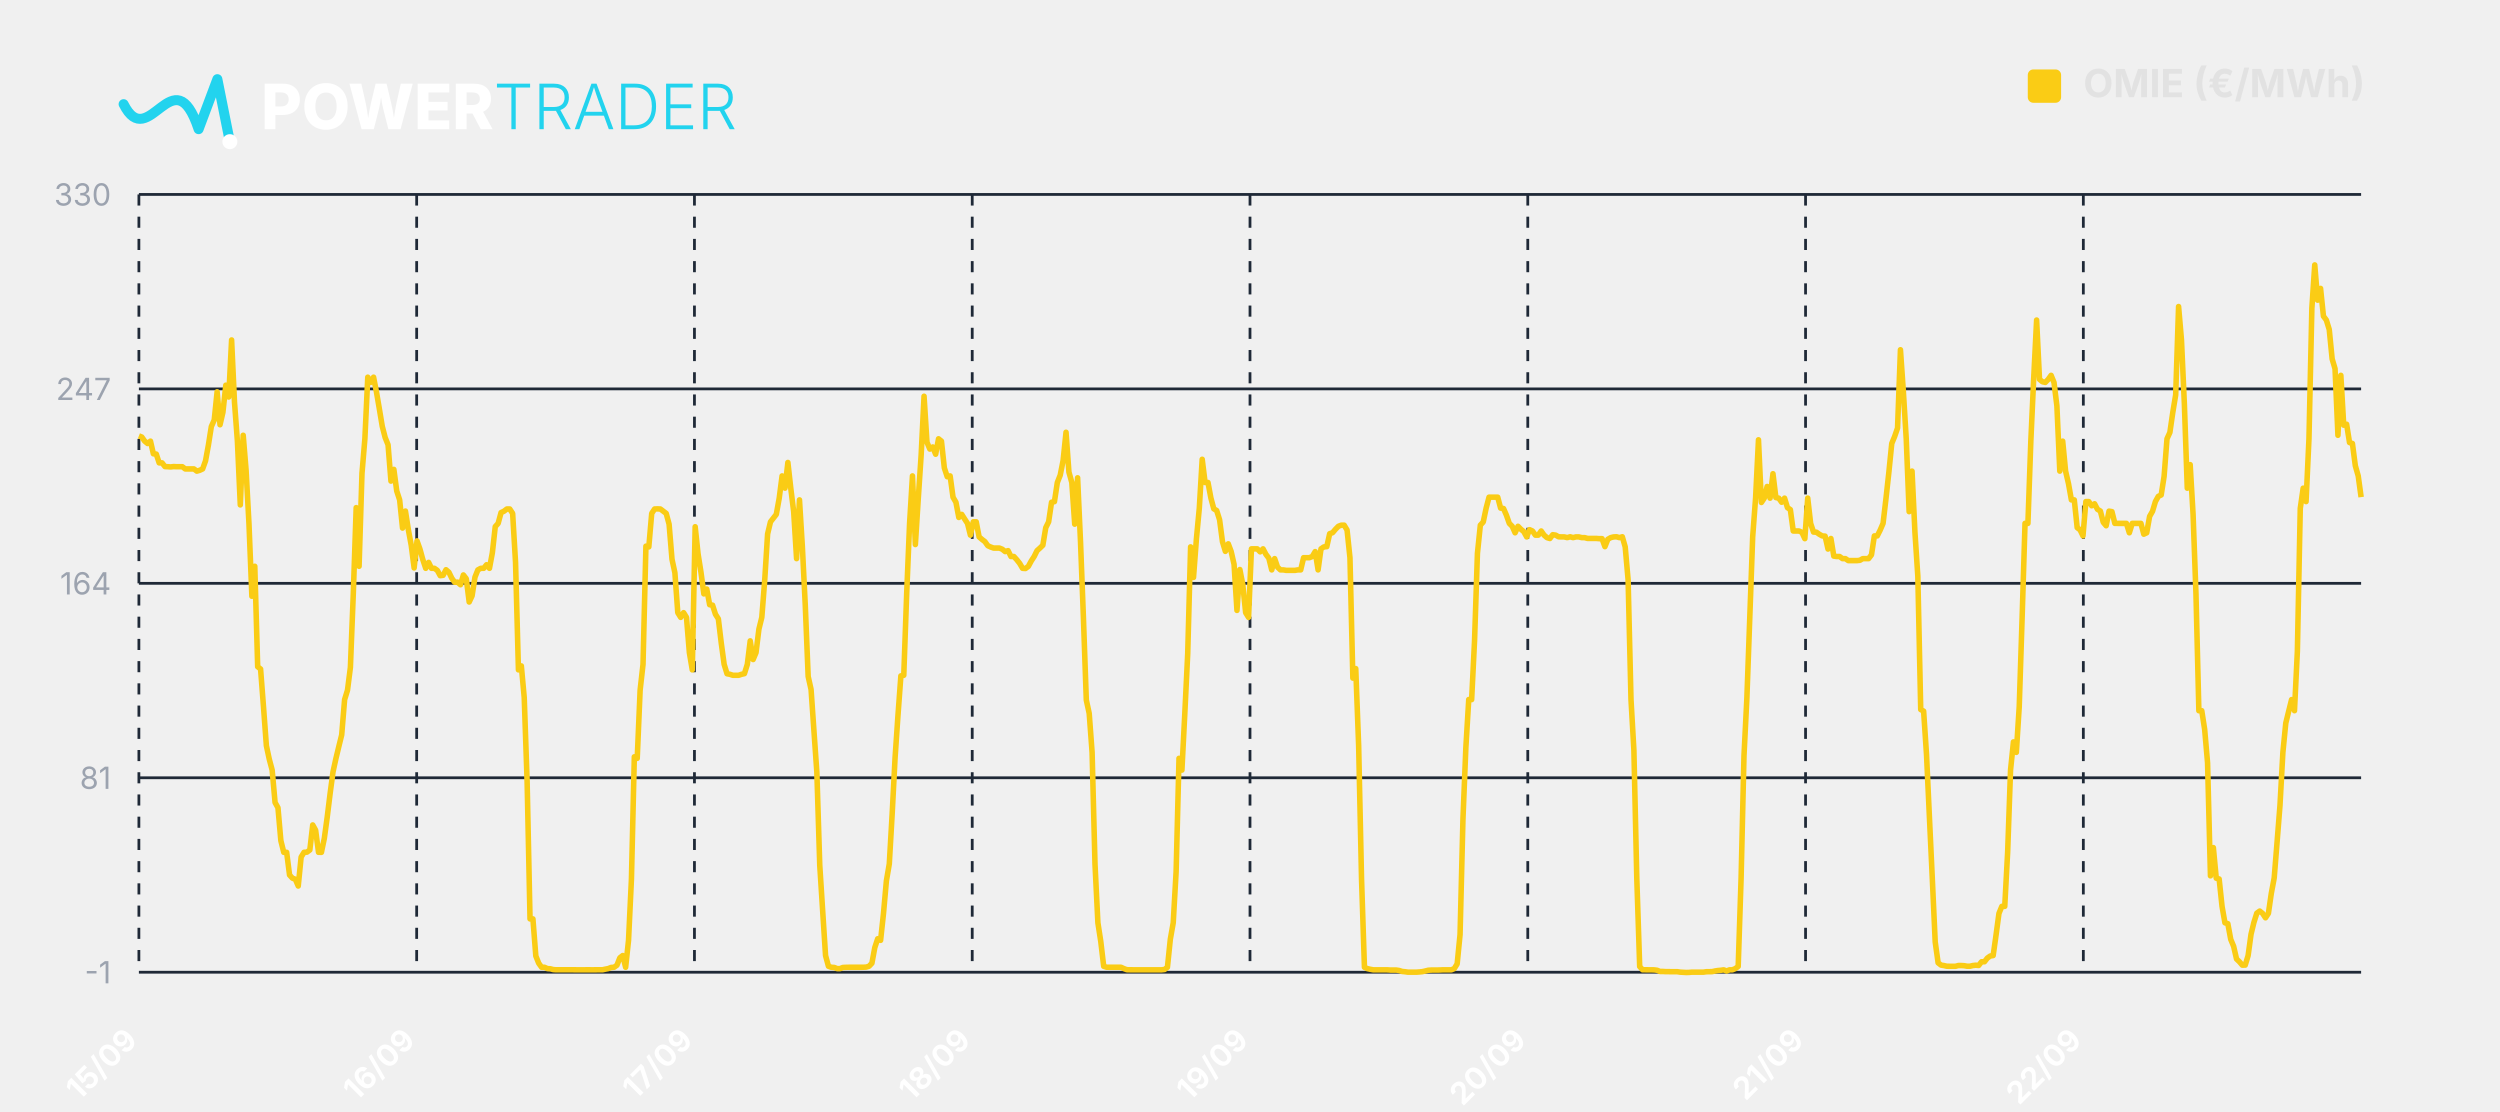
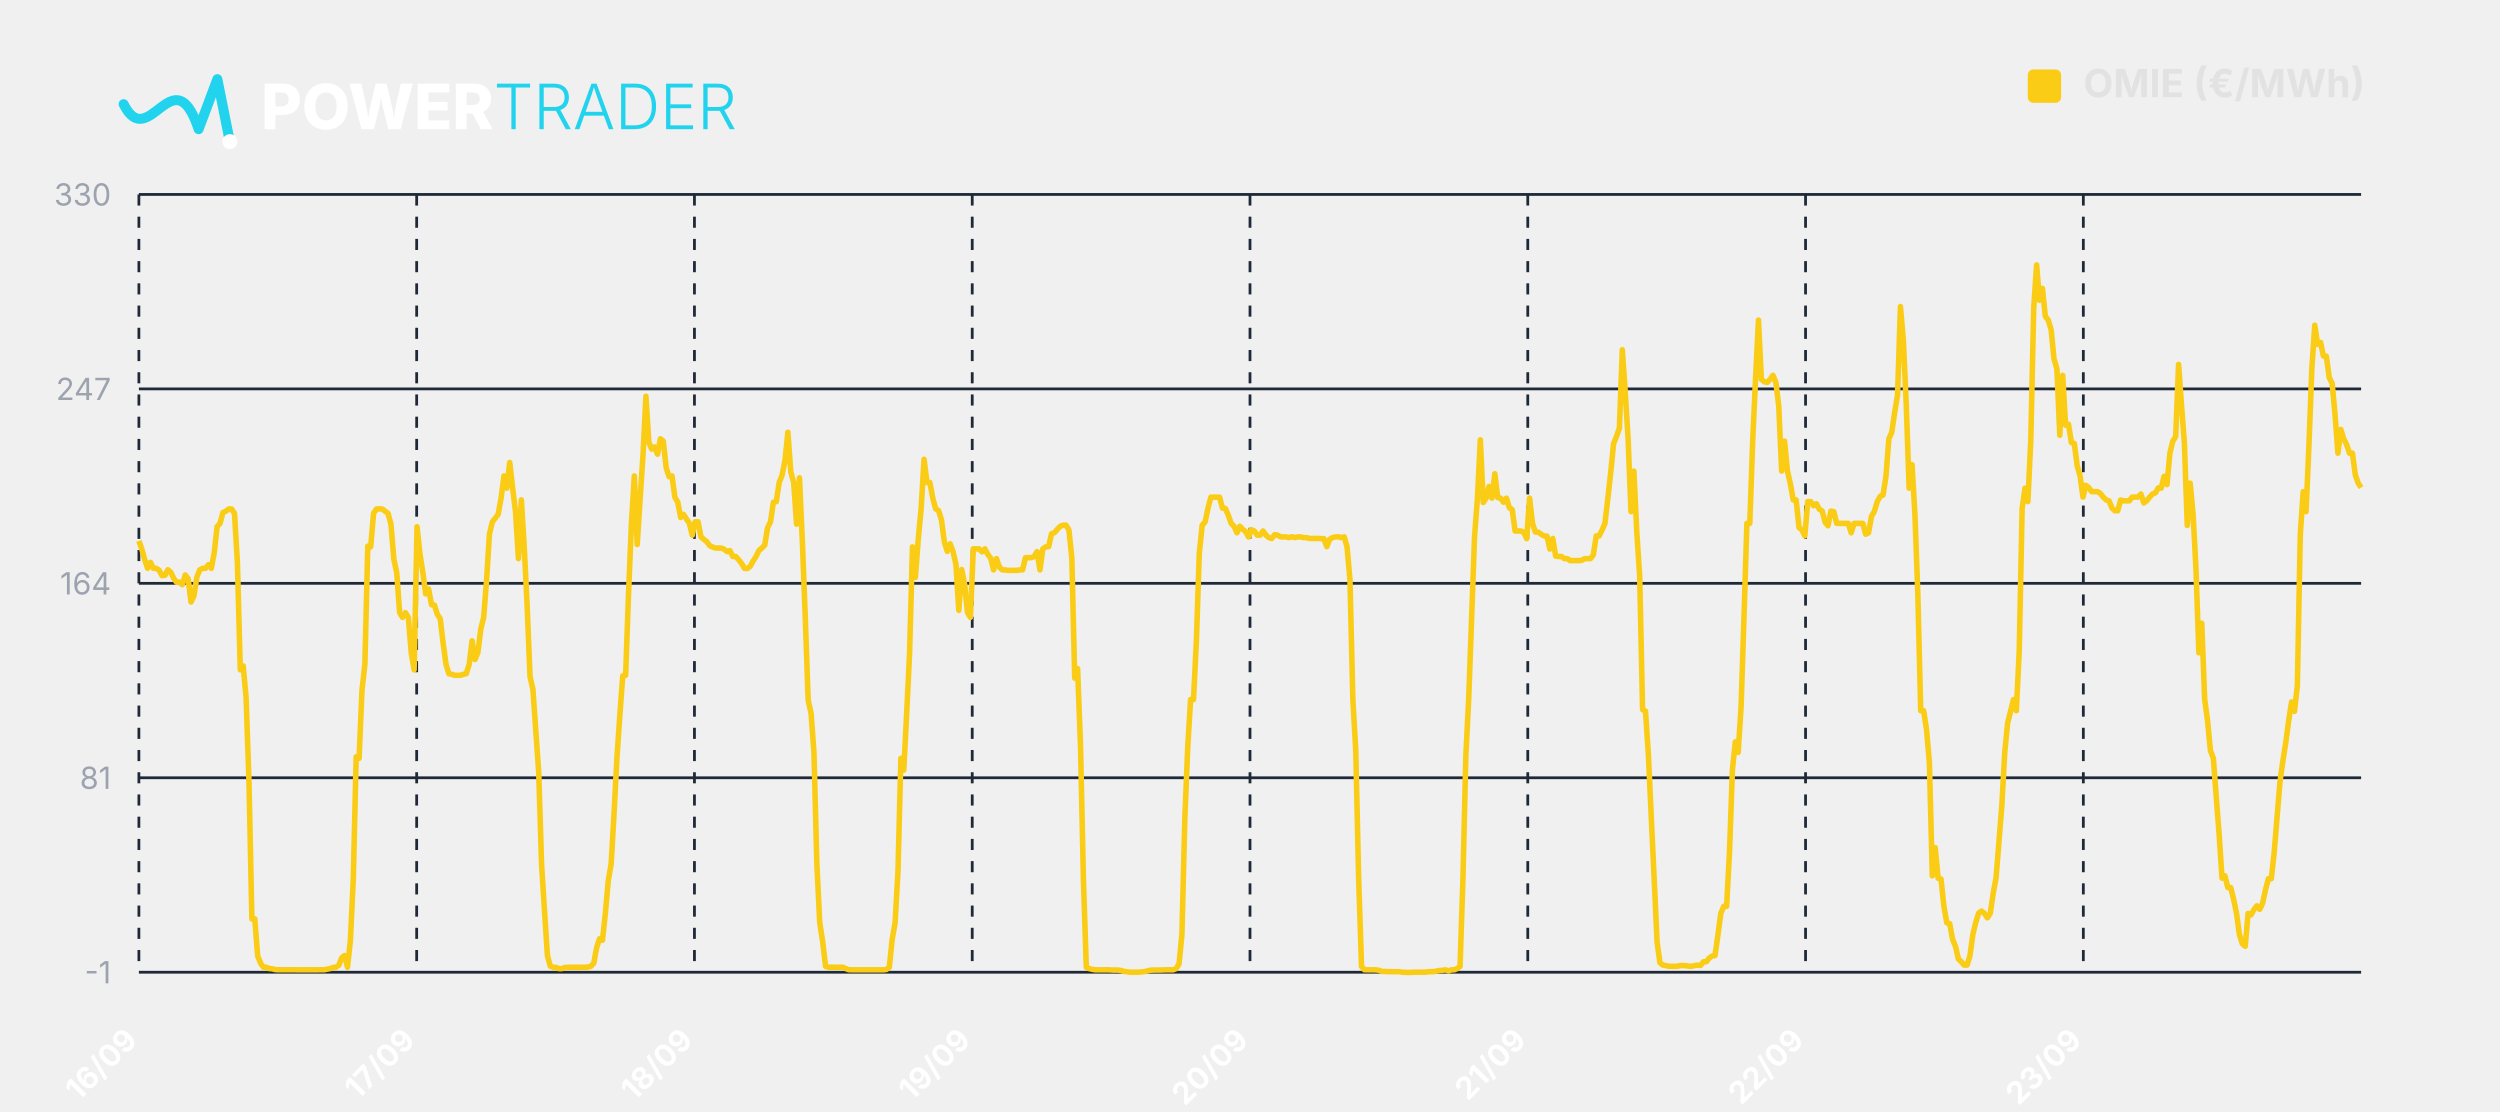
<svg xmlns="http://www.w3.org/2000/svg" viewBox="0 0 900 400" style="font-family: 'Inter', sans-serif; background: #0b0f19;">
  <g transform="translate(40, 15) scale(0.45)">
    <path d="M10 50 C30 90 50 10 70 70 L85 30 L95 80" stroke="#22d3ee" stroke-width="8" stroke-linecap="round" stroke-linejoin="round" fill="none" />
    <circle cx="95" cy="80" r="6" fill="#ffffff" />
    <text x="120" y="70" font-family="'Inter', sans-serif" font-weight="800" font-size="50" fill="#ffffff">POWER<tspan fill="#22d3ee" font-weight="300">TRADER</tspan>
    </text>
  </g>
  <rect x="730" y="25" width="12" height="12" fill="#facc15" rx="2" />
  <text x="750" y="35" font-size="14" font-weight="bold" fill="#e2e2e2">OMIE (€/MWh)</text>
  <line x1="50" y1="350.0" x2="850" y2="350.0" stroke="#1f2937" stroke-width="1" />
  <text x="40" y="354.0" text-anchor="end" font-size="11" fill="#9ca3af">-1</text>
  <line x1="50" y1="280.0" x2="850" y2="280.0" stroke="#1f2937" stroke-width="1" />
  <text x="40" y="284.0" text-anchor="end" font-size="11" fill="#9ca3af">81</text>
  <line x1="50" y1="210.0" x2="850" y2="210.0" stroke="#1f2937" stroke-width="1" />
  <text x="40" y="214.0" text-anchor="end" font-size="11" fill="#9ca3af">164</text>
  <line x1="50" y1="140.0" x2="850" y2="140.0" stroke="#1f2937" stroke-width="1" />
  <text x="40" y="144.0" text-anchor="end" font-size="11" fill="#9ca3af">247</text>
  <line x1="50" y1="70.0" x2="850" y2="70.0" stroke="#1f2937" stroke-width="1" />
  <text x="40" y="74.0" text-anchor="end" font-size="11" fill="#9ca3af">330</text>
  <line x1="50.0" y1="70" x2="50.0" y2="350" stroke="#1f2937" stroke-width="1" stroke-dasharray="4,4" />
-   <text x="50.0" y="375" text-anchor="end" transform="rotate(-45, 50.0, 375)" font-size="11" font-weight="bold" fill="#ffffff">15/09</text>
+   <text x="50.0" y="375" text-anchor="end" transform="rotate(-45, 50.0, 375)" font-size="11" font-weight="bold" fill="#ffffff">16/09</text>
  <line x1="150.0" y1="70" x2="150.0" y2="350" stroke="#1f2937" stroke-width="1" stroke-dasharray="4,4" />
-   <text x="150.0" y="375" text-anchor="end" transform="rotate(-45, 150.0, 375)" font-size="11" font-weight="bold" fill="#ffffff">16/09</text>
+   <text x="150.0" y="375" text-anchor="end" transform="rotate(-45, 150.0, 375)" font-size="11" font-weight="bold" fill="#ffffff">17/09</text>
  <line x1="250.0" y1="70" x2="250.0" y2="350" stroke="#1f2937" stroke-width="1" stroke-dasharray="4,4" />
-   <text x="250.0" y="375" text-anchor="end" transform="rotate(-45, 250.0, 375)" font-size="11" font-weight="bold" fill="#ffffff">17/09</text>
+   <text x="250.0" y="375" text-anchor="end" transform="rotate(-45, 250.0, 375)" font-size="11" font-weight="bold" fill="#ffffff">18/09</text>
  <line x1="350.0" y1="70" x2="350.0" y2="350" stroke="#1f2937" stroke-width="1" stroke-dasharray="4,4" />
-   <text x="350.0" y="375" text-anchor="end" transform="rotate(-45, 350.0, 375)" font-size="11" font-weight="bold" fill="#ffffff">18/09</text>
+   <text x="350.0" y="375" text-anchor="end" transform="rotate(-45, 350.0, 375)" font-size="11" font-weight="bold" fill="#ffffff">19/09</text>
  <line x1="450.0" y1="70" x2="450.0" y2="350" stroke="#1f2937" stroke-width="1" stroke-dasharray="4,4" />
-   <text x="450.0" y="375" text-anchor="end" transform="rotate(-45, 450.0, 375)" font-size="11" font-weight="bold" fill="#ffffff">19/09</text>
+   <text x="450.0" y="375" text-anchor="end" transform="rotate(-45, 450.0, 375)" font-size="11" font-weight="bold" fill="#ffffff">20/09</text>
  <line x1="550.0" y1="70" x2="550.0" y2="350" stroke="#1f2937" stroke-width="1" stroke-dasharray="4,4" />
-   <text x="550.0" y="375" text-anchor="end" transform="rotate(-45, 550.0, 375)" font-size="11" font-weight="bold" fill="#ffffff">20/09</text>
+   <text x="550.0" y="375" text-anchor="end" transform="rotate(-45, 550.0, 375)" font-size="11" font-weight="bold" fill="#ffffff">21/09</text>
  <line x1="650.0" y1="70" x2="650.0" y2="350" stroke="#1f2937" stroke-width="1" stroke-dasharray="4,4" />
-   <text x="650.0" y="375" text-anchor="end" transform="rotate(-45, 650.0, 375)" font-size="11" font-weight="bold" fill="#ffffff">21/09</text>
+   <text x="650.0" y="375" text-anchor="end" transform="rotate(-45, 650.0, 375)" font-size="11" font-weight="bold" fill="#ffffff">22/09</text>
  <line x1="750.0" y1="70" x2="750.0" y2="350" stroke="#1f2937" stroke-width="1" stroke-dasharray="4,4" />
-   <text x="750.0" y="375" text-anchor="end" transform="rotate(-45, 750.0, 375)" font-size="11" font-weight="bold" fill="#ffffff">22/09</text>
-   <polyline points="50.0,156.92 51.043,157.335 52.086,158.806 53.129,159.661 54.172,158.815 55.215,163.365 56.258,163.475 57.301,166.63 58.344,166.63 59.387,167.967 60.43,168.018 61.473,168.094 62.516,167.967 63.559,168.018 64.602,168.018 65.645,168.018 66.688,168.813 67.731,168.813 68.774,168.813 69.817,168.813 70.86,169.608 71.904,169.303 72.947,168.813 73.99,165.903 75.033,160.185 76.076,153.57 77.119,151.211 78.162,141.052 79.205,152.911 80.248,148.436 81.291,138.675 82.334,142.93 83.377,122.392 84.42,144.85 85.463,158.806 86.506,181.763 87.549,156.7 88.592,169.303 89.635,188.657 90.678,214.65 91.721,203.857 92.764,240.017 93.807,240.837 94.85,254.346 95.893,268.438 96.936,273.301 97.979,277.234 99.022,288.916 100.065,290.76 101.108,302.627 102.151,306.831 103.194,306.839 104.237,315.002 105.28,316.152 106.323,316.524 107.366,318.961 108.409,308.531 109.452,306.831 110.495,306.772 111.538,305.994 112.581,296.985 113.625,298.88 114.668,306.831 115.711,306.839 116.754,301.815 117.797,294.152 118.84,285.693 119.883,277.869 120.926,273.09 121.969,268.776 123.012,264.547 124.055,251.859 125.098,248.467 126.141,240.271 127.184,213.795 128.227,182.752 129.27,203.857 130.313,170.403 131.356,157.969 132.399,135.791 133.442,137.66 134.485,135.791 135.528,141.111 136.571,147.227 137.614,153.486 138.657,157.512 139.7,160.126 140.743,173.194 141.786,168.982 142.829,176.781 143.872,179.961 144.915,190.103 145.958,183.987 147.001,190.661 148.044,196.312 149.087,204.449 150.13,194.73 151.173,197.656 152.216,201.454 153.259,204.592 154.302,202.461 155.346,204.592 156.389,204.592 157.432,205.328 158.475,207.24 159.518,207.113 160.561,205.108 161.604,206.013 162.647,208.17 163.69,209.608 164.733,209.566 165.776,210.505 166.819,206.986 167.862,208.34 168.905,216.722 169.948,214.497 170.991,207.756 172.034,205.168 173.077,204.592 174.12,204.592 175.163,203.307 176.206,204.592 177.249,198.993 178.292,189.587 179.335,188.42 180.378,184.529 181.421,184.038 182.464,183.243 183.507,183.243 184.55,184.833 185.593,202.452 186.636,241.15 187.679,239.729 188.722,251.114 189.765,281.464 190.808,330.802 191.851,330.802 192.894,344.159 193.937,346.755 194.98,348.219 196.023,348.219 197.066,348.701 198.11,348.76 199.153,349.048 200.196,349.124 201.239,349.124 202.282,349.124 203.325,349.124 204.368,349.124 205.411,349.124 206.454,349.124 207.497,349.132 208.54,349.132 209.583,349.132 210.626,349.132 211.669,349.124 212.712,349.132 213.755,349.132 214.798,349.124 215.841,349.124 216.884,349.124 217.927,348.895 218.97,348.692 220.013,348.286 221.056,348.219 222.099,347.483 223.142,344.818 224.185,343.998 225.228,348.219 226.271,338.517 227.314,316.524 228.357,272.455 229.4,273.005 230.443,248.467 231.486,239.171 232.529,196.624 233.572,196.878 234.615,184.833 235.658,183.243 236.701,183.192 237.744,183.243 238.787,184.038 239.831,184.833 240.874,188.707 241.917,201.336 242.96,206.191 244.003,220.562 245.046,222.254 246.089,220.562 247.132,222.254 248.175,234.942 249.218,241.15 250.261,189.629 251.304,199.416 252.347,205.988 253.39,213.795 254.433,212.061 255.476,217.703 256.519,217.855 257.562,221.129 258.605,222.778 259.648,231.465 260.691,239.163 261.734,242.554 262.777,242.749 263.82,243.104 264.863,243.104 265.906,243.104 266.949,242.749 267.992,242.512 269.035,239.171 270.078,230.712 271.121,237.429 272.164,234.942 273.207,226.483 274.25,222.254 275.293,208.932 276.336,192.226 277.379,187.853 278.422,186.517 279.465,185.18 280.508,179.394 281.551,171.333 282.595,175.732 283.638,166.495 284.681,175.774 285.724,184.19 286.767,201.108 287.81,179.961 288.853,196.878 289.896,217.855 290.939,243.519 291.982,248.188 293.025,263.193 294.068,278.03 295.111,311.5 296.154,327.817 297.197,343.998 298.24,347.846 299.283,348.219 300.326,348.286 301.369,348.701 302.412,348.701 303.455,348.286 304.498,348.244 305.541,348.219 306.584,348.219 307.627,348.219 308.67,348.219 309.713,348.219 310.756,348.21 311.799,348.159 312.842,347.863 313.885,346.755 314.928,341.113 315.971,337.958 317.014,338.517 318.057,328.832 319.1,317.117 320.143,311.026 321.186,292.908 322.229,272.751 323.272,257.526 324.316,243.316 325.359,243.104 326.402,213.795 327.445,188.53 328.488,171.333 329.531,196.032 330.574,179.53 331.617,163.771 332.66,142.65 333.703,159.195 334.746,161.665 335.789,160.912 336.832,163.518 337.875,157.969 338.918,158.815 339.961,168.449 341.004,171.621 342.047,171.333 343.09,179.014 344.133,180.807 345.176,186.28 346.219,185.18 347.262,186.829 348.305,188.42 349.348,192.649 350.391,187.853 351.434,187.853 352.477,193.283 353.52,194.188 354.563,194.984 355.606,196.455 356.649,196.929 357.692,197.301 358.735,197.301 359.778,197.301 360.821,197.724 361.864,198.57 362.907,198.232 363.95,200.346 364.993,200.346 366.037,201.497 367.08,202.808 368.123,204.592 369.166,204.669 370.209,203.89 371.252,201.953 372.295,200.346 373.338,198.232 374.381,197.301 375.424,196.286 376.467,189.976 377.51,187.853 378.553,180.807 379.596,180.596 380.639,173.702 381.682,171.054 382.725,165.751 383.768,155.617 384.811,169.938 385.854,173.702 386.897,188.699 387.94,172.01 388.983,195 390.026,222.254 391.069,252.003 392.112,256.816 393.155,270.848 394.198,311.069 395.241,332.207 396.284,338.973 397.327,347.863 398.37,348.202 399.413,348.219 400.456,348.219 401.499,348.219 402.542,348.219 403.585,348.219 404.628,348.709 405.671,349.098 406.714,349.124 407.757,349.132 408.801,349.132 409.844,349.132 410.887,349.132 411.93,349.132 412.973,349.132 414.016,349.132 415.059,349.132 416.102,349.132 417.145,349.132 418.188,349.132 419.231,349.014 420.274,348.219 421.317,338.128 422.36,332.207 423.403,313.792 424.446,273.005 425.489,277.234 426.532,256.816 427.575,235.365 428.618,196.878 429.661,207.874 430.704,194.062 431.747,182.989 432.79,165.345 433.833,173.702 434.876,173.702 435.919,179.276 436.962,183.167 438.005,183.793 439.048,187.117 440.091,195.043 441.134,198.485 442.177,195.779 443.22,198.545 444.263,203.154 445.306,219.742 446.349,205.032 447.392,210.395 448.435,220.562 449.478,222.254 450.522,197.589 451.565,197.589 452.608,197.589 453.651,198.663 454.694,197.589 455.737,199.585 456.78,200.938 457.823,205.159 458.866,201.108 459.909,204.161 460.952,205.159 461.995,205.159 463.038,205.337 464.081,205.337 465.124,205.337 466.167,205.337 467.21,205.159 468.253,205.159 469.296,200.769 470.339,200.769 471.382,200.769 472.425,200.346 473.468,198.578 474.511,205.159 475.554,197.589 476.597,196.878 477.64,196.794 478.683,192.141 479.726,191.769 480.769,190.534 481.812,189.469 482.855,189.063 483.898,189.063 484.941,190.805 485.984,200.769 487.027,244.111 488.07,240.694 489.113,268.438 490.156,316.524 491.199,348.219 492.243,348.701 493.286,348.938 494.329,349.132 495.372,349.132 496.415,349.141 497.458,349.141 498.501,349.141 499.544,349.149 500.587,349.225 501.63,349.225 502.673,349.225 503.716,349.386 504.759,349.724 505.802,349.826 506.845,349.978 507.888,349.978 508.931,349.978 509.974,349.978 511.017,349.902 512.06,349.792 513.103,349.555 514.146,349.293 515.189,349.225 516.232,349.208 517.275,349.217 518.318,349.191 519.361,349.141 520.404,349.141 521.447,349.141 522.49,349.132 523.533,348.701 524.576,347.009 525.619,336.436 526.662,294.93 527.705,269.199 528.748,251.833 529.791,251.859 530.834,230.712 531.877,199.179 532.92,189.063 533.963,187.929 535.007,182.955 536.05,178.988 537.093,178.988 538.136,178.988 539.179,178.988 540.222,182.922 541.265,183.065 542.308,185.459 543.351,188.42 544.394,189.469 545.437,191.803 546.48,189.469 547.523,190.534 548.566,191.38 549.609,193.292 550.652,190.687 551.695,191.16 552.738,192.649 553.781,192.649 554.824,191.16 555.867,192.649 556.91,193.546 557.953,193.867 558.996,192.497 560.039,192.649 561.082,193.241 562.125,193.292 563.168,193.292 564.211,193.546 565.254,193.241 566.297,193.546 567.34,193.283 568.383,193.292 569.426,193.546 570.469,193.546 571.512,193.833 572.555,193.833 573.598,193.833 574.641,193.833 575.684,193.918 576.728,193.918 577.771,196.794 578.814,194.155 579.857,193.546 580.9,193.292 581.943,193.241 582.986,193.546 584.029,193.241 585.072,196.878 586.115,208.72 587.158,251.817 588.201,270.045 589.244,316.152 590.287,347.948 591.33,349.124 592.373,349.124 593.416,349.132 594.459,349.141 595.502,349.158 596.545,349.293 597.588,349.724 598.631,349.724 599.674,349.792 600.717,349.792 601.76,349.817 602.803,349.809 603.846,349.817 604.889,349.978 605.932,350.029 606.975,350.096 608.018,350.071 609.061,349.978 610.104,349.978 611.147,349.978 612.19,349.978 613.233,349.978 614.276,349.826 615.319,349.809 616.362,349.792 617.405,349.555 618.449,349.386 619.492,349.301 620.535,349.141 621.578,349.555 622.621,349.141 623.664,349.132 624.707,348.701 625.75,347.914 626.793,316.245 627.836,272.041 628.879,251.25 629.922,222.254 630.965,193.241 632.008,179.335 633.051,158.333 634.094,180.892 635.137,179.335 636.18,175.131 637.223,179.335 638.266,170.547 639.309,179.124 640.352,179.335 641.395,180.807 642.438,179.335 643.481,182.752 644.524,183.455 645.567,191.16 646.61,191.16 647.653,191.16 648.696,191.651 649.739,193.918 650.782,179.318 651.825,188.42 652.868,191.541 653.911,191.592 654.954,192.336 655.997,192.928 657.04,193.013 658.083,197.656 659.126,193.867 660.169,200.202 661.213,200.346 662.256,200.346 663.299,201.108 664.342,201.108 665.385,201.818 666.428,201.818 667.471,201.818 668.514,201.818 669.557,201.708 670.6,201.108 671.643,201.108 672.686,201.108 673.729,199.754 674.772,192.928 675.815,192.928 676.858,190.847 677.901,188.42 678.944,179.538 679.987,170.065 681.03,159.661 682.073,157.123 683.116,154.103 684.159,125.911 685.202,140.857 686.245,157.969 687.288,184.19 688.331,169.599 689.374,191.592 690.417,207.435 691.46,255.437 692.503,256.004 693.546,271.652 694.589,294.152 695.632,316.372 696.675,339.109 697.718,346.603 698.761,347.44 699.804,347.601 700.847,347.846 701.89,347.863 702.934,347.872 703.977,347.863 705.02,347.593 706.063,347.593 707.106,347.652 708.149,347.846 709.192,347.846 710.235,347.593 711.278,347.483 712.321,347.567 713.364,346.231 714.407,346.231 715.45,344.903 716.493,344.159 717.536,343.998 718.579,336.613 719.622,328.823 720.665,326.294 721.708,326.294 722.751,306.839 723.794,277.234 724.837,267.084 725.88,270.848 726.923,254.396 727.966,222.254 729.009,188.411 730.052,188.42 731.095,158.882 732.138,136.061 733.181,115.219 734.224,136.569 735.267,137.432 736.31,137.668 737.353,136.569 738.396,135.122 739.439,137.668 740.482,146.118 741.525,169.599 742.568,158.815 743.611,169.599 744.654,174.099 745.698,179.961 746.741,179.961 747.784,189.951 748.827,190.746 749.87,192.928 750.913,180.57 751.956,180.57 752.999,182.076 754.042,181.365 755.085,183.345 756.128,183.979 757.171,188.031 758.214,189.266 759.257,184.013 760.3,184.19 761.343,188.411 762.386,188.42 763.429,188.42 764.472,188.42 765.515,188.42 766.558,191.803 767.601,188.42 768.644,188.42 769.687,188.42 770.73,188.42 771.773,192.311 772.816,191.803 773.859,185.891 774.902,184.08 775.945,180.57 776.988,178.692 778.031,178.185 779.074,171.503 780.117,157.969 781.16,155.668 782.203,148.47 783.246,142.143 784.289,110.356 785.332,122.392 786.375,145.484 787.419,175.749 788.462,167.273 789.505,185.112 790.548,213.795 791.591,255.86 792.634,255.851 793.677,262.601 794.72,274.57 795.763,315.298 796.806,305.148 797.849,316.152 798.892,316.431 799.935,326.294 800.978,332.207 802.021,332.52 803.064,338.17 804.107,340.665 805.15,345.233 806.193,346.231 807.236,347.449 808.279,347.44 809.322,343.998 810.365,336.36 811.408,332.071 812.451,328.739 813.494,327.986 814.537,328.823 815.58,330.405 816.623,328.823 817.666,321.642 818.709,316.068 819.752,303.109 820.795,289.922 821.838,270.848 822.881,260.317 823.924,256.063 824.967,251.859 826.01,255.851 827.053,234.46 828.096,183.023 829.14,175.749 830.183,180.57 831.226,157.969 832.269,110.965 833.312,95.376 834.355,108.063 835.398,103.826 836.441,113.832 837.484,115.219 838.527,118.628 839.57,129.21 840.613,132.737 841.656,156.7 842.699,135.122 843.742,153.063 844.785,152.733 845.828,159.314 846.871,159.661 847.914,167.662 848.957,171.325 850.0,178.963" fill="none" stroke="#facc15" stroke-width="2" stroke-linejoin="round" />
+   <text x="750.0" y="375" text-anchor="end" transform="rotate(-45, 750.0, 375)" font-size="11" font-weight="bold" fill="#ffffff">23/09</text>
+   <polyline points="50.0,194.73 51.043,197.656 52.086,201.454 53.129,204.592 54.172,202.461 55.215,204.592 56.258,204.592 57.301,205.328 58.344,207.24 59.387,207.113 60.43,205.108 61.473,206.013 62.516,208.17 63.559,209.608 64.602,209.566 65.645,210.505 66.688,206.986 67.731,208.34 68.774,216.722 69.817,214.497 70.86,207.756 71.904,205.168 72.947,204.592 73.99,204.592 75.033,203.307 76.076,204.592 77.119,198.993 78.162,189.587 79.205,188.42 80.248,184.529 81.291,184.038 82.334,183.243 83.377,183.243 84.42,184.833 85.463,202.452 86.506,241.15 87.549,239.729 88.592,251.114 89.635,281.464 90.678,330.802 91.721,330.802 92.764,344.159 93.807,346.755 94.85,348.219 95.893,348.219 96.936,348.701 97.979,348.76 99.022,349.048 100.065,349.124 101.108,349.124 102.151,349.124 103.194,349.124 104.237,349.124 105.28,349.124 106.323,349.124 107.366,349.132 108.409,349.132 109.452,349.132 110.495,349.132 111.538,349.124 112.581,349.132 113.625,349.132 114.668,349.124 115.711,349.124 116.754,349.124 117.797,348.895 118.84,348.692 119.883,348.286 120.926,348.219 121.969,347.483 123.012,344.818 124.055,343.998 125.098,348.219 126.141,338.517 127.184,316.524 128.227,272.455 129.27,273.005 130.313,248.467 131.356,239.171 132.399,196.624 133.442,196.878 134.485,184.833 135.528,183.243 136.571,183.192 137.614,183.243 138.657,184.038 139.7,184.833 140.743,188.707 141.786,201.336 142.829,206.191 143.872,220.562 144.915,222.254 145.958,220.562 147.001,222.254 148.044,234.942 149.087,241.15 150.13,189.629 151.173,199.416 152.216,205.988 153.259,213.795 154.302,212.061 155.346,217.703 156.389,217.855 157.432,221.129 158.475,222.778 159.518,231.465 160.561,239.163 161.604,242.554 162.647,242.749 163.69,243.104 164.733,243.104 165.776,243.104 166.819,242.749 167.862,242.512 168.905,239.171 169.948,230.712 170.991,237.429 172.034,234.942 173.077,226.483 174.12,222.254 175.163,208.932 176.206,192.226 177.249,187.853 178.292,186.517 179.335,185.18 180.378,179.394 181.421,171.333 182.464,175.732 183.507,166.495 184.55,175.774 185.593,184.19 186.636,201.108 187.679,179.961 188.722,196.878 189.765,217.855 190.808,243.519 191.851,248.188 192.894,263.193 193.937,278.03 194.98,311.5 196.023,327.817 197.066,343.998 198.11,347.846 199.153,348.219 200.196,348.286 201.239,348.701 202.282,348.701 203.325,348.286 204.368,348.244 205.411,348.219 206.454,348.219 207.497,348.219 208.54,348.219 209.583,348.219 210.626,348.21 211.669,348.159 212.712,347.863 213.755,346.755 214.798,341.113 215.841,337.958 216.884,338.517 217.927,328.832 218.97,317.117 220.013,311.026 221.056,292.908 222.099,272.751 223.142,257.526 224.185,243.316 225.228,243.104 226.271,213.795 227.314,188.53 228.357,171.333 229.4,196.032 230.443,179.53 231.486,163.771 232.529,142.65 233.572,159.195 234.615,161.665 235.658,160.912 236.701,163.518 237.744,157.969 238.787,158.815 239.831,168.449 240.874,171.621 241.917,171.333 242.96,179.014 244.003,180.807 245.046,186.28 246.089,185.18 247.132,186.829 248.175,188.42 249.218,192.649 250.261,187.853 251.304,187.853 252.347,193.283 253.39,194.188 254.433,194.984 255.476,196.455 256.519,196.929 257.562,197.301 258.605,197.301 259.648,197.301 260.691,197.724 261.734,198.57 262.777,198.232 263.82,200.346 264.863,200.346 265.906,201.497 266.949,202.808 267.992,204.592 269.035,204.669 270.078,203.89 271.121,201.953 272.164,200.346 273.207,198.232 274.25,197.301 275.293,196.286 276.336,189.976 277.379,187.853 278.422,180.807 279.465,180.596 280.508,173.702 281.551,171.054 282.595,165.751 283.638,155.617 284.681,169.938 285.724,173.702 286.767,188.699 287.81,172.01 288.853,195 289.896,222.254 290.939,252.003 291.982,256.816 293.025,270.848 294.068,311.069 295.111,332.207 296.154,338.973 297.197,347.863 298.24,348.202 299.283,348.219 300.326,348.219 301.369,348.219 302.412,348.219 303.455,348.219 304.498,348.709 305.541,349.098 306.584,349.124 307.627,349.132 308.67,349.132 309.713,349.132 310.756,349.132 311.799,349.132 312.842,349.132 313.885,349.132 314.928,349.132 315.971,349.132 317.014,349.132 318.057,349.132 319.1,349.014 320.143,348.219 321.186,338.128 322.229,332.207 323.272,313.792 324.316,273.005 325.359,277.234 326.402,256.816 327.445,235.365 328.488,196.878 329.531,207.874 330.574,194.062 331.617,182.989 332.66,165.345 333.703,173.702 334.746,173.702 335.789,179.276 336.832,183.167 337.875,183.793 338.918,187.117 339.961,195.043 341.004,198.485 342.047,195.779 343.09,198.545 344.133,203.154 345.176,219.742 346.219,205.032 347.262,210.395 348.305,220.562 349.348,222.254 350.391,197.589 351.434,197.589 352.477,197.589 353.52,198.663 354.563,197.589 355.606,199.585 356.649,200.938 357.692,205.159 358.735,201.108 359.778,204.161 360.821,205.159 361.864,205.159 362.907,205.337 363.95,205.337 364.993,205.337 366.037,205.337 367.08,205.159 368.123,205.159 369.166,200.769 370.209,200.769 371.252,200.769 372.295,200.346 373.338,198.578 374.381,205.159 375.424,197.589 376.467,196.878 377.51,196.794 378.553,192.141 379.596,191.769 380.639,190.534 381.682,189.469 382.725,189.063 383.768,189.063 384.811,190.805 385.854,200.769 386.897,244.111 387.94,240.694 388.983,268.438 390.026,316.524 391.069,348.219 392.112,348.701 393.155,348.938 394.198,349.132 395.241,349.132 396.284,349.141 397.327,349.141 398.37,349.141 399.413,349.149 400.456,349.225 401.499,349.225 402.542,349.225 403.585,349.386 404.628,349.724 405.671,349.826 406.714,349.978 407.757,349.978 408.801,349.978 409.844,349.978 410.887,349.902 411.93,349.792 412.973,349.555 414.016,349.293 415.059,349.225 416.102,349.208 417.145,349.217 418.188,349.191 419.231,349.141 420.274,349.141 421.317,349.141 422.36,349.132 423.403,348.701 424.446,347.009 425.489,336.436 426.532,294.93 427.575,269.199 428.618,251.833 429.661,251.859 430.704,230.712 431.747,199.179 432.79,189.063 433.833,187.929 434.876,182.955 435.919,178.988 436.962,178.988 438.005,178.988 439.048,178.988 440.091,182.922 441.134,183.065 442.177,185.459 443.22,188.42 444.263,189.469 445.306,191.803 446.349,189.469 447.392,190.534 448.435,191.38 449.478,193.292 450.522,190.687 451.565,191.16 452.608,192.649 453.651,192.649 454.694,191.16 455.737,192.649 456.78,193.546 457.823,193.867 458.866,192.497 459.909,192.649 460.952,193.241 461.995,193.292 463.038,193.292 464.081,193.546 465.124,193.241 466.167,193.546 467.21,193.283 468.253,193.292 469.296,193.546 470.339,193.546 471.382,193.833 472.425,193.833 473.468,193.833 474.511,193.833 475.554,193.918 476.597,193.918 477.64,196.794 478.683,194.155 479.726,193.546 480.769,193.292 481.812,193.241 482.855,193.546 483.898,193.241 484.941,196.878 485.984,208.72 487.027,251.817 488.07,270.045 489.113,316.152 490.156,347.948 491.199,349.124 492.243,349.124 493.286,349.132 494.329,349.141 495.372,349.158 496.415,349.293 497.458,349.724 498.501,349.724 499.544,349.792 500.587,349.792 501.63,349.817 502.673,349.809 503.716,349.817 504.759,349.978 505.802,350.029 506.845,350.096 507.888,350.071 508.931,349.978 509.974,349.978 511.017,349.978 512.06,349.978 513.103,349.978 514.146,349.826 515.189,349.809 516.232,349.792 517.275,349.555 518.318,349.386 519.361,349.301 520.404,349.141 521.447,349.555 522.49,349.141 523.533,349.132 524.576,348.701 525.619,347.914 526.662,316.245 527.705,272.041 528.748,251.25 529.791,222.254 530.834,193.241 531.877,179.335 532.92,158.333 533.963,180.892 535.007,179.335 536.05,175.131 537.093,179.335 538.136,170.547 539.179,179.124 540.222,179.335 541.265,180.807 542.308,179.335 543.351,182.752 544.394,183.455 545.437,191.16 546.48,191.16 547.523,191.16 548.566,191.651 549.609,193.918 550.652,179.318 551.695,188.42 552.738,191.541 553.781,191.592 554.824,192.336 555.867,192.928 556.91,193.013 557.953,197.656 558.996,193.867 560.039,200.202 561.082,200.346 562.125,200.346 563.168,201.108 564.211,201.108 565.254,201.818 566.297,201.818 567.34,201.818 568.383,201.818 569.426,201.708 570.469,201.108 571.512,201.108 572.555,201.108 573.598,199.754 574.641,192.928 575.684,192.928 576.728,190.847 577.771,188.42 578.814,179.538 579.857,170.065 580.9,159.661 581.943,157.123 582.986,154.103 584.029,125.911 585.072,140.857 586.115,157.969 587.158,184.19 588.201,169.599 589.244,191.592 590.287,207.435 591.33,255.437 592.373,256.004 593.416,271.652 594.459,294.152 595.502,316.372 596.545,339.109 597.588,346.603 598.631,347.44 599.674,347.601 600.717,347.846 601.76,347.863 602.803,347.872 603.846,347.863 604.889,347.593 605.932,347.593 606.975,347.652 608.018,347.846 609.061,347.846 610.104,347.593 611.147,347.483 612.19,347.567 613.233,346.231 614.276,346.231 615.319,344.903 616.362,344.159 617.405,343.998 618.449,336.613 619.492,328.823 620.535,326.294 621.578,326.294 622.621,306.839 623.664,277.234 624.707,267.084 625.75,270.848 626.793,254.396 627.836,222.254 628.879,188.411 629.922,188.42 630.965,158.882 632.008,136.061 633.051,115.219 634.094,136.569 635.137,137.432 636.18,137.668 637.223,136.569 638.266,135.122 639.309,137.668 640.352,146.118 641.395,169.599 642.438,158.815 643.481,169.599 644.524,174.099 645.567,179.961 646.61,179.961 647.653,189.951 648.696,190.746 649.739,192.928 650.782,180.57 651.825,180.57 652.868,182.076 653.911,181.365 654.954,183.345 655.997,183.979 657.04,188.031 658.083,189.266 659.126,184.013 660.169,184.19 661.213,188.411 662.256,188.42 663.299,188.42 664.342,188.42 665.385,188.42 666.428,191.803 667.471,188.42 668.514,188.42 669.557,188.42 670.6,188.42 671.643,192.311 672.686,191.803 673.729,185.891 674.772,184.08 675.815,180.57 676.858,178.692 677.901,178.185 678.944,171.503 679.987,157.969 681.03,155.668 682.073,148.47 683.116,142.143 684.159,110.356 685.202,122.392 686.245,145.484 687.288,175.749 688.331,167.273 689.374,185.112 690.417,213.795 691.46,255.86 692.503,255.851 693.546,262.601 694.589,274.57 695.632,315.298 696.675,305.148 697.718,316.152 698.761,316.431 699.804,326.294 700.847,332.207 701.89,332.52 702.934,338.17 703.977,340.665 705.02,345.233 706.063,346.231 707.106,347.449 708.149,347.44 709.192,343.998 710.235,336.36 711.278,332.071 712.321,328.739 713.364,327.986 714.407,328.823 715.45,330.405 716.493,328.823 717.536,321.642 718.579,316.068 719.622,303.109 720.665,289.922 721.708,270.848 722.751,260.317 723.794,256.063 724.837,251.859 725.88,255.851 726.923,234.46 727.966,183.023 729.009,175.749 730.052,180.57 731.095,157.969 732.138,110.965 733.181,95.376 734.224,108.063 735.267,103.826 736.31,113.832 737.353,115.219 738.396,118.628 739.439,129.21 740.482,132.737 741.525,156.7 742.568,135.122 743.611,153.063 744.654,152.733 745.698,159.314 746.741,159.661 747.784,167.662 748.827,171.325 749.87,178.963 750.913,174.734 751.956,175.529 752.999,177.001 754.042,177.001 755.085,177.001 756.128,177.627 757.171,178.963 758.214,179.961 759.257,180.299 760.3,182.922 761.343,183.877 762.386,183.877 763.429,180.003 764.472,180.299 765.515,180.299 766.558,180.299 767.601,178.963 768.644,178.963 769.687,178.963 770.73,177.863 771.773,181.061 772.816,180.299 773.859,178.963 774.902,177.863 775.945,177.424 776.988,175.63 778.031,175.732 779.074,171.494 780.117,174.463 781.16,163.146 782.203,158.815 783.246,157.208 784.289,131.198 785.332,145.704 786.375,159.398 787.419,189.164 788.462,173.939 789.505,185.138 790.548,204.643 791.591,235.001 792.634,224.369 793.677,251.63 794.72,259.472 795.763,270.214 796.806,273.005 797.849,286.886 798.892,300.419 799.935,316.152 800.978,315.298 802.021,319.527 803.064,319.527 804.107,323.757 805.15,328.823 806.193,336.444 807.236,339.743 808.279,340.657 809.322,328.823 810.365,329.356 811.408,327.495 812.451,326.1 813.494,327.385 814.537,325.211 815.58,320.305 816.623,316.338 817.666,316.338 818.709,306.839 819.752,294.152 820.795,281.464 821.838,273.936 822.881,267.253 823.924,259.472 824.967,252.705 826.01,256.063 827.053,246.801 828.096,192.649 829.14,177.001 830.183,184.19 831.226,160.058 832.269,132.585 833.312,117.063 834.355,123.991 835.398,123.28 836.441,128.195 837.484,128.22 838.527,135.96 839.57,137.998 840.613,149.24 841.656,163.146 842.699,154.586 843.742,157.969 844.785,160.058 845.828,163.146 846.871,163.146 847.914,170.97 848.957,173.939 850.0,175.529" fill="none" stroke="#facc15" stroke-width="2" stroke-linejoin="round" />
</svg>
